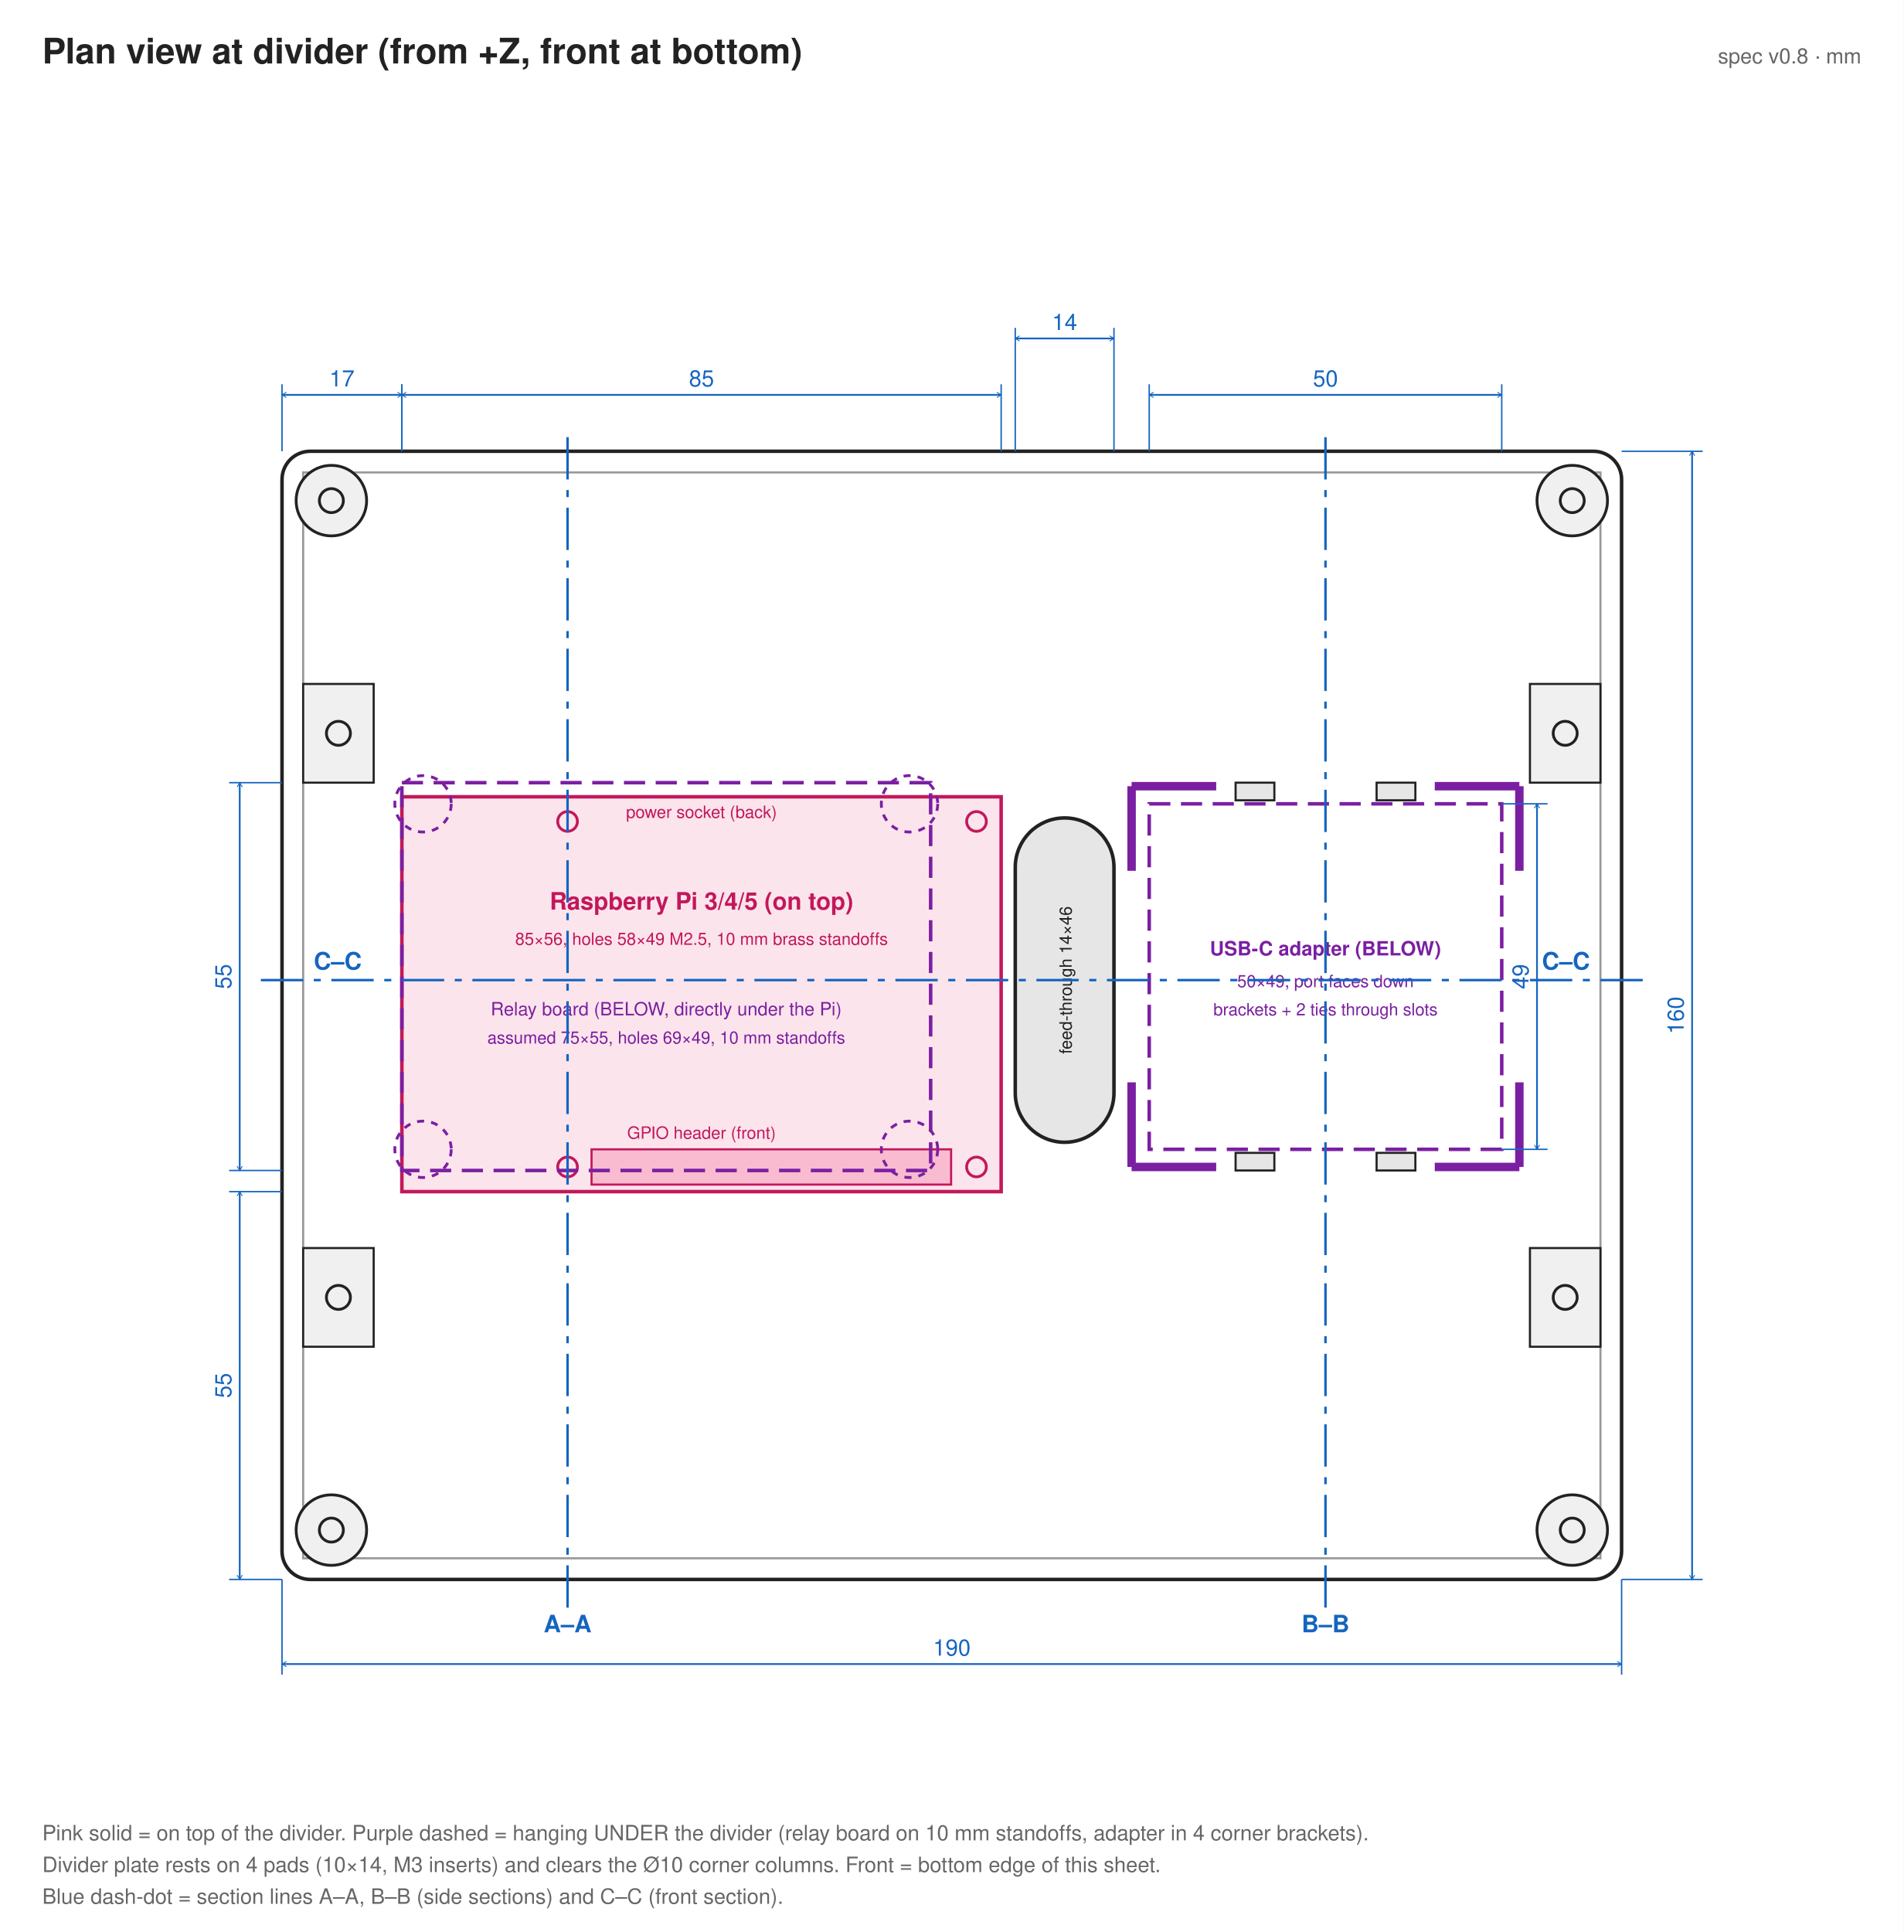
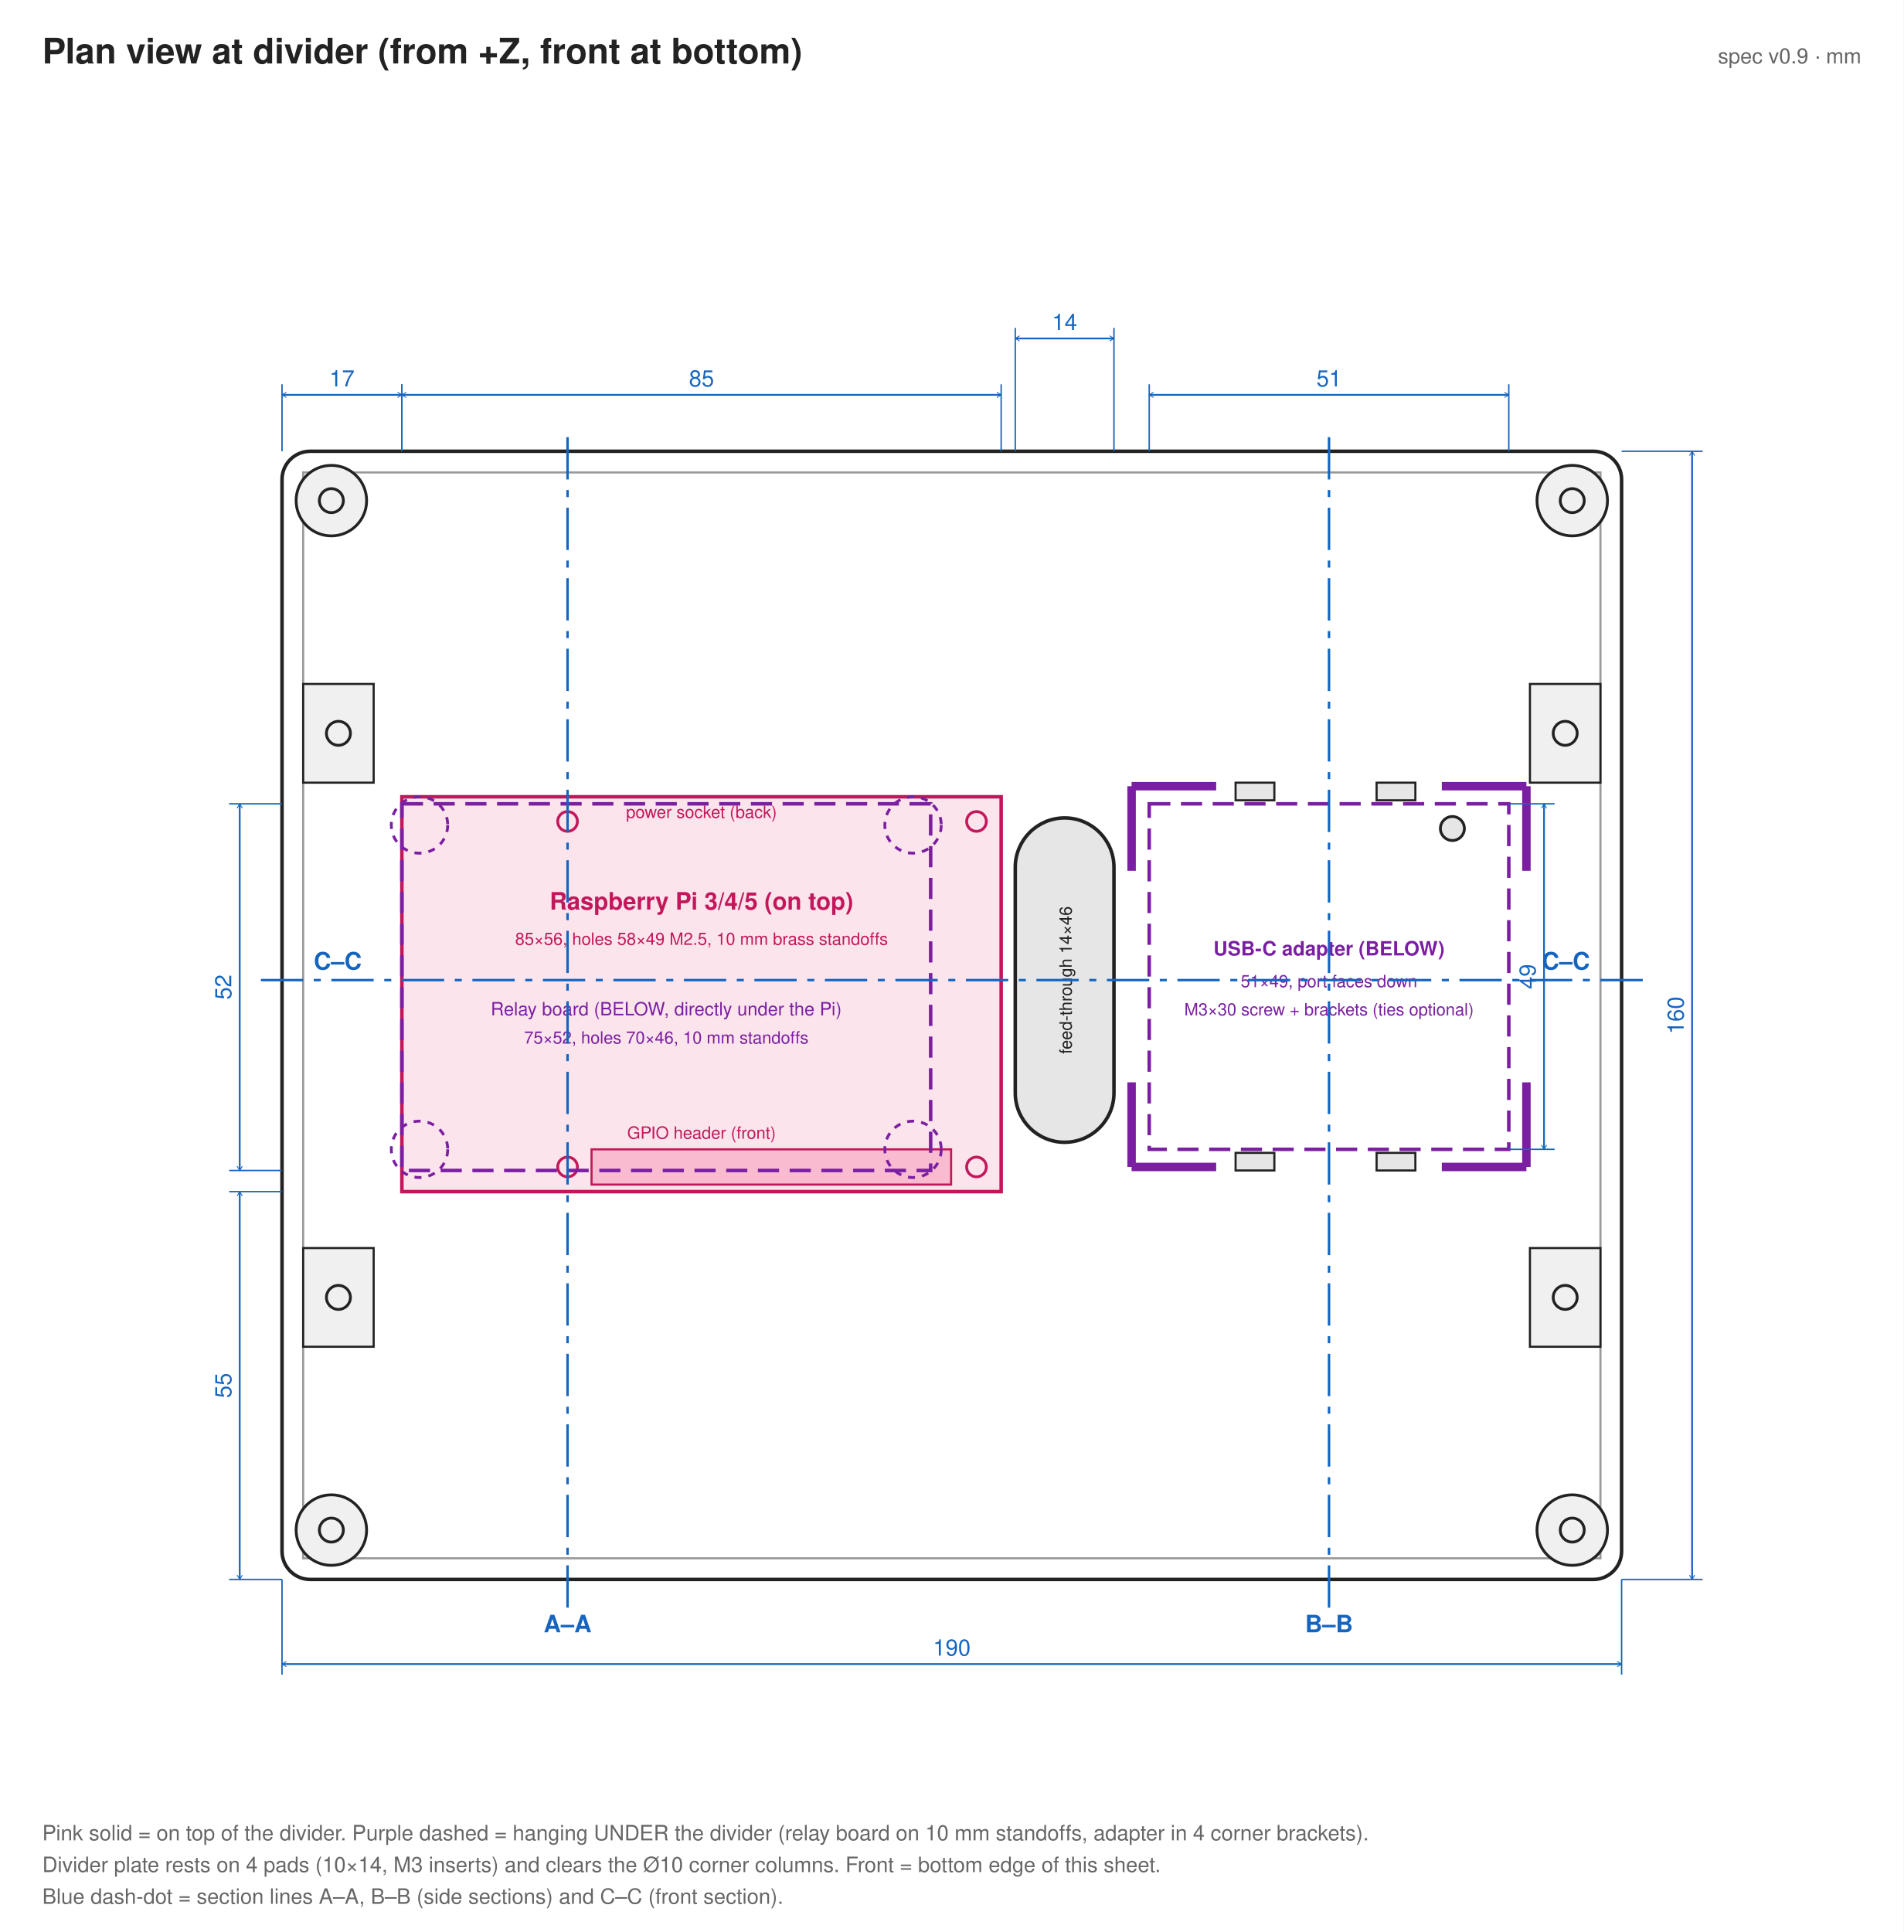
<svg xmlns="http://www.w3.org/2000/svg" width="810" height="822" viewBox="0 0 270.00 274.00">
  <defs>
    <marker id="a" viewBox="0 0 10 10" refX="5" refY="5" markerWidth="5" markerHeight="5" orient="auto-start-reverse">
      <path d="M0,2 L5,5 L0,8" fill="none" stroke="#1565c0" />
    </marker>
  </defs>
  <rect width="100%" height="100%" fill="#fff" />
  <text x="6" y="9" font-size="5" font-weight="bold" font-family="Helvetica, Arial, sans-serif" fill="#222">Plan view at divider (from +Z, front at bottom)</text>
-   <text x="264.00" y="9" font-size="3" text-anchor="end" fill="#666" font-family="Helvetica, Arial, sans-serif">spec v0.8 · mm</text>
+   <text x="264.00" y="9" font-size="3" text-anchor="end" fill="#666" font-family="Helvetica, Arial, sans-serif">spec v0.9 · mm</text>
  <rect x="40.00" y="64.00" width="190.00" height="160.00" rx="4" fill="none" stroke="#222" stroke-width="0.5" />
  <rect x="43.00" y="67.00" width="184.00" height="154.00" rx="0" fill="none" stroke="#999" stroke-width="0.3" />
  <circle cx="47.00" cy="217.00" r="5" fill="#f0f0f0" stroke="#222" stroke-width="0.4" />
  <circle cx="47.00" cy="217.00" r="1.7" fill="none" stroke="#222" stroke-width="0.4" />
  <circle cx="47.00" cy="71.00" r="5" fill="#f0f0f0" stroke="#222" stroke-width="0.4" />
  <circle cx="47.00" cy="71.00" r="1.7" fill="none" stroke="#222" stroke-width="0.4" />
  <circle cx="223.00" cy="217.00" r="5" fill="#f0f0f0" stroke="#222" stroke-width="0.4" />
  <circle cx="223.00" cy="217.00" r="1.7" fill="none" stroke="#222" stroke-width="0.4" />
  <circle cx="223.00" cy="71.00" r="5" fill="#f0f0f0" stroke="#222" stroke-width="0.4" />
  <circle cx="223.00" cy="71.00" r="1.7" fill="none" stroke="#222" stroke-width="0.4" />
  <rect x="43.00" y="177.00" width="10.00" height="14.00" rx="0" fill="#f0f0f0" stroke="#222" stroke-width="0.3" />
  <circle cx="48.00" cy="184.00" r="1.7" fill="none" stroke="#222" stroke-width="0.4" />
  <rect x="43.00" y="97.00" width="10.00" height="14.00" rx="0" fill="#f0f0f0" stroke="#222" stroke-width="0.3" />
  <circle cx="48.00" cy="104.00" r="1.7" fill="none" stroke="#222" stroke-width="0.4" />
  <rect x="217.00" y="177.00" width="10.00" height="14.00" rx="0" fill="#f0f0f0" stroke="#222" stroke-width="0.3" />
  <circle cx="222.00" cy="184.00" r="1.7" fill="none" stroke="#222" stroke-width="0.4" />
  <rect x="217.00" y="97.00" width="10.00" height="14.00" rx="0" fill="#f0f0f0" stroke="#222" stroke-width="0.3" />
  <circle cx="222.00" cy="104.00" r="1.7" fill="none" stroke="#222" stroke-width="0.4" />
  <rect x="57.00" y="113.00" width="85.00" height="56.00" rx="0" fill="#fce4ec" stroke="#c2185b" stroke-width="0.5" />
  <rect x="83.90" y="163.00" width="51.00" height="5.00" rx="0" fill="#f8bbd0" stroke="#c2185b" stroke-width="0.3" />
  <circle cx="80.50" cy="165.50" r="1.4" fill="none" stroke="#c2185b" stroke-width="0.4" />
  <circle cx="138.50" cy="165.50" r="1.4" fill="none" stroke="#c2185b" stroke-width="0.4" />
  <circle cx="80.50" cy="116.50" r="1.4" fill="none" stroke="#c2185b" stroke-width="0.4" />
  <circle cx="138.50" cy="116.50" r="1.4" fill="none" stroke="#c2185b" stroke-width="0.4" />
  <text x="99.50" y="129.00" font-size="3.4" fill="#c2185b" text-anchor="middle" font-weight="bold" font-family="Helvetica, Arial, sans-serif">Raspberry Pi 3/4/5 (on top)</text>
  <text x="99.50" y="134.00" font-size="2.4" fill="#c2185b" text-anchor="middle" font-weight="normal" font-family="Helvetica, Arial, sans-serif">85×56, holes 58×49 M2.5, 10 mm brass standoffs</text>
  <text x="99.50" y="161.50" font-size="2.4" fill="#c2185b" text-anchor="middle" font-weight="normal" font-family="Helvetica, Arial, sans-serif">GPIO header (front)</text>
  <text x="99.50" y="116.00" font-size="2.4" fill="#c2185b" text-anchor="middle" font-weight="normal" font-family="Helvetica, Arial, sans-serif">power socket (back)</text>
-   <rect x="57.00" y="111.00" width="75.00" height="55.00" rx="0" fill="none" stroke="#7b1fa2" stroke-width="0.5" stroke-dasharray="3 1.5" />
-   <circle cx="60.00" cy="163.00" r="4" fill="none" stroke="#7b1fa2" stroke-width="0.4" stroke-dasharray="1 1" />
-   <circle cx="129.00" cy="163.00" r="4" fill="none" stroke="#7b1fa2" stroke-width="0.4" stroke-dasharray="1 1" />
-   <circle cx="60.00" cy="114.00" r="4" fill="none" stroke="#7b1fa2" stroke-width="0.4" stroke-dasharray="1 1" />
-   <circle cx="129.00" cy="114.00" r="4" fill="none" stroke="#7b1fa2" stroke-width="0.4" stroke-dasharray="1 1" />
+   <rect x="57.00" y="114.00" width="75.00" height="52.00" rx="0" fill="none" stroke="#7b1fa2" stroke-width="0.5" stroke-dasharray="3 1.5" />
+   <circle cx="59.50" cy="163.00" r="4" fill="none" stroke="#7b1fa2" stroke-width="0.4" stroke-dasharray="1 1" />
+   <circle cx="129.50" cy="163.00" r="4" fill="none" stroke="#7b1fa2" stroke-width="0.4" stroke-dasharray="1 1" />
+   <circle cx="59.50" cy="117.00" r="4" fill="none" stroke="#7b1fa2" stroke-width="0.4" stroke-dasharray="1 1" />
+   <circle cx="129.50" cy="117.00" r="4" fill="none" stroke="#7b1fa2" stroke-width="0.4" stroke-dasharray="1 1" />
  <text x="94.50" y="144.00" font-size="2.6" fill="#7b1fa2" text-anchor="middle" font-weight="normal" font-family="Helvetica, Arial, sans-serif">Relay board (BELOW, directly under the Pi)</text>
-   <text x="94.50" y="148.00" font-size="2.4" fill="#7b1fa2" text-anchor="middle" font-weight="normal" font-family="Helvetica, Arial, sans-serif">assumed 75×55, holes 69×49, 10 mm standoffs</text>
-   <rect x="163.00" y="114.00" width="50.00" height="49.00" rx="0" fill="none" stroke="#7b1fa2" stroke-width="0.5" stroke-dasharray="3 1.5" />
+   <text x="94.50" y="148.00" font-size="2.4" fill="#7b1fa2" text-anchor="middle" font-weight="normal" font-family="Helvetica, Arial, sans-serif">75×52, holes 70×46, 10 mm standoffs</text>
+   <rect x="163.00" y="114.00" width="51.00" height="49.00" rx="0" fill="none" stroke="#7b1fa2" stroke-width="0.5" stroke-dasharray="3 1.5" />
  <line x1="160.50" y1="165.50" x2="172.50" y2="165.50" stroke="#7b1fa2" stroke-width="1.2" />
  <line x1="160.50" y1="165.50" x2="160.50" y2="153.50" stroke="#7b1fa2" stroke-width="1.2" />
-   <line x1="215.50" y1="165.50" x2="203.50" y2="165.50" stroke="#7b1fa2" stroke-width="1.2" />
-   <line x1="215.50" y1="165.50" x2="215.50" y2="153.50" stroke="#7b1fa2" stroke-width="1.2" />
+   <line x1="216.50" y1="165.50" x2="204.50" y2="165.50" stroke="#7b1fa2" stroke-width="1.2" />
+   <line x1="216.50" y1="165.50" x2="216.50" y2="153.50" stroke="#7b1fa2" stroke-width="1.2" />
  <line x1="160.50" y1="111.50" x2="172.50" y2="111.50" stroke="#7b1fa2" stroke-width="1.2" />
  <line x1="160.50" y1="111.50" x2="160.50" y2="123.50" stroke="#7b1fa2" stroke-width="1.2" />
-   <line x1="215.50" y1="111.50" x2="203.50" y2="111.50" stroke="#7b1fa2" stroke-width="1.2" />
-   <line x1="215.50" y1="111.50" x2="215.50" y2="123.50" stroke="#7b1fa2" stroke-width="1.2" />
+   <line x1="216.50" y1="111.50" x2="204.50" y2="111.50" stroke="#7b1fa2" stroke-width="1.2" />
+   <line x1="216.50" y1="111.50" x2="216.50" y2="123.50" stroke="#7b1fa2" stroke-width="1.2" />
  <rect x="175.25" y="163.50" width="5.50" height="2.50" rx="0" fill="#e6e6e6" stroke="#222" stroke-width="0.3" />
  <rect x="175.25" y="111.00" width="5.50" height="2.50" rx="0" fill="#e6e6e6" stroke="#222" stroke-width="0.3" />
  <rect x="195.25" y="163.50" width="5.50" height="2.50" rx="0" fill="#e6e6e6" stroke="#222" stroke-width="0.3" />
  <rect x="195.25" y="111.00" width="5.50" height="2.50" rx="0" fill="#e6e6e6" stroke="#222" stroke-width="0.3" />
-   <text x="188.00" y="135.50" font-size="2.8" fill="#7b1fa2" text-anchor="middle" font-weight="bold" font-family="Helvetica, Arial, sans-serif">USB-C adapter (BELOW)</text>
-   <text x="188.00" y="140.00" font-size="2.4" fill="#7b1fa2" text-anchor="middle" font-weight="normal" font-family="Helvetica, Arial, sans-serif">50×49, port faces down</text>
-   <text x="188.00" y="144.00" font-size="2.4" fill="#7b1fa2" text-anchor="middle" font-weight="normal" font-family="Helvetica, Arial, sans-serif">brackets + 2 ties through slots</text>
+   <text x="188.50" y="135.50" font-size="2.8" fill="#7b1fa2" text-anchor="middle" font-weight="bold" font-family="Helvetica, Arial, sans-serif">USB-C adapter (BELOW)</text>
+   <text x="188.50" y="140.00" font-size="2.4" fill="#7b1fa2" text-anchor="middle" font-weight="normal" font-family="Helvetica, Arial, sans-serif">51×49, port faces down</text>
+   <text x="188.50" y="144.00" font-size="2.4" fill="#7b1fa2" text-anchor="middle" font-weight="normal" font-family="Helvetica, Arial, sans-serif">M3×30 screw + brackets (ties optional)</text>
+   <circle cx="206.00" cy="117.50" r="1.7" fill="#e6e6e6" stroke="#222" stroke-width="0.4" />
  <rect x="144.00" y="116.00" width="14.00" height="46.00" rx="7" fill="#e6e6e6" stroke="#222" stroke-width="0.5" />
  <text x="152.00" y="139.00" font-size="2.4" fill="#222" text-anchor="middle" font-weight="normal" font-family="Helvetica, Arial, sans-serif" transform="rotate(-90 152.00 139.00)">feed-through 14×46</text>
  <line x1="80.50" y1="228.00" x2="80.50" y2="61.00" stroke="#1565c0" stroke-width="0.35" stroke-dasharray="6 1.5 1 1.5" />
  <text x="80.50" y="231.50" font-size="3.4" fill="#1565c0" text-anchor="middle" font-weight="bold" font-family="Helvetica, Arial, sans-serif">A–A</text>
-   <line x1="188.00" y1="228.00" x2="188.00" y2="61.00" stroke="#1565c0" stroke-width="0.35" stroke-dasharray="6 1.5 1 1.5" />
-   <text x="188.00" y="231.50" font-size="3.4" fill="#1565c0" text-anchor="middle" font-weight="bold" font-family="Helvetica, Arial, sans-serif">B–B</text>
+   <line x1="188.50" y1="228.00" x2="188.50" y2="61.00" stroke="#1565c0" stroke-width="0.35" stroke-dasharray="6 1.5 1 1.5" />
+   <text x="188.50" y="231.50" font-size="3.4" fill="#1565c0" text-anchor="middle" font-weight="bold" font-family="Helvetica, Arial, sans-serif">B–B</text>
  <line x1="37.00" y1="139.00" x2="233.00" y2="139.00" stroke="#1565c0" stroke-width="0.35" stroke-dasharray="6 1.5 1 1.5" />
  <text x="44.50" y="137.50" font-size="3.4" fill="#1565c0" text-anchor="start" font-weight="bold" font-family="Helvetica, Arial, sans-serif">C–C</text>
  <text x="225.50" y="137.50" font-size="3.4" fill="#1565c0" text-anchor="end" font-weight="bold" font-family="Helvetica, Arial, sans-serif">C–C</text>
  <line x1="40.00" y1="224.00" x2="40.00" y2="237.50" stroke="#1565c0" stroke-width="0.2" />
  <line x1="230.00" y1="224.00" x2="230.00" y2="237.50" stroke="#1565c0" stroke-width="0.2" />
  <line x1="40.00" y1="236.00" x2="230.00" y2="236.00" stroke="#1565c0" stroke-width="0.25" marker-start="url(#a)" marker-end="url(#a)" />
  <text x="135.00" y="234.80" font-size="3.2" fill="#1565c0" text-anchor="middle" font-weight="normal" font-family="Helvetica, Arial, sans-serif">190</text>
  <line x1="230.00" y1="224.00" x2="241.50" y2="224.00" stroke="#1565c0" stroke-width="0.2" />
  <line x1="230.00" y1="64.00" x2="241.50" y2="64.00" stroke="#1565c0" stroke-width="0.2" />
  <line x1="240.00" y1="224.00" x2="240.00" y2="64.00" stroke="#1565c0" stroke-width="0.25" marker-start="url(#a)" marker-end="url(#a)" />
  <text x="238.80" y="144.00" font-size="3.2" fill="#1565c0" text-anchor="middle" font-weight="normal" font-family="Helvetica, Arial, sans-serif" transform="rotate(-90 238.80 144.00)">160</text>
  <line x1="40.00" y1="64.00" x2="40.00" y2="54.50" stroke="#1565c0" stroke-width="0.2" />
  <line x1="57.00" y1="64.00" x2="57.00" y2="54.50" stroke="#1565c0" stroke-width="0.2" />
  <line x1="40.00" y1="56.00" x2="57.00" y2="56.00" stroke="#1565c0" stroke-width="0.25" marker-start="url(#a)" marker-end="url(#a)" />
  <text x="48.50" y="54.80" font-size="3.2" fill="#1565c0" text-anchor="middle" font-weight="normal" font-family="Helvetica, Arial, sans-serif">17</text>
  <line x1="57.00" y1="64.00" x2="57.00" y2="54.50" stroke="#1565c0" stroke-width="0.2" />
  <line x1="142.00" y1="64.00" x2="142.00" y2="54.50" stroke="#1565c0" stroke-width="0.2" />
  <line x1="57.00" y1="56.00" x2="142.00" y2="56.00" stroke="#1565c0" stroke-width="0.25" marker-start="url(#a)" marker-end="url(#a)" />
  <text x="99.50" y="54.80" font-size="3.2" fill="#1565c0" text-anchor="middle" font-weight="normal" font-family="Helvetica, Arial, sans-serif">85</text>
  <line x1="163.00" y1="64.00" x2="163.00" y2="54.50" stroke="#1565c0" stroke-width="0.2" />
-   <line x1="213.00" y1="64.00" x2="213.00" y2="54.50" stroke="#1565c0" stroke-width="0.2" />
-   <line x1="163.00" y1="56.00" x2="213.00" y2="56.00" stroke="#1565c0" stroke-width="0.25" marker-start="url(#a)" marker-end="url(#a)" />
-   <text x="188.00" y="54.80" font-size="3.2" fill="#1565c0" text-anchor="middle" font-weight="normal" font-family="Helvetica, Arial, sans-serif">50</text>
+   <line x1="214.00" y1="64.00" x2="214.00" y2="54.50" stroke="#1565c0" stroke-width="0.2" />
+   <line x1="163.00" y1="56.00" x2="214.00" y2="56.00" stroke="#1565c0" stroke-width="0.25" marker-start="url(#a)" marker-end="url(#a)" />
+   <text x="188.50" y="54.80" font-size="3.2" fill="#1565c0" text-anchor="middle" font-weight="normal" font-family="Helvetica, Arial, sans-serif">51</text>
  <line x1="144.00" y1="64.00" x2="144.00" y2="46.50" stroke="#1565c0" stroke-width="0.2" />
  <line x1="158.00" y1="64.00" x2="158.00" y2="46.50" stroke="#1565c0" stroke-width="0.2" />
  <line x1="144.00" y1="48.00" x2="158.00" y2="48.00" stroke="#1565c0" stroke-width="0.25" marker-start="url(#a)" marker-end="url(#a)" />
  <text x="151.00" y="46.80" font-size="3.2" fill="#1565c0" text-anchor="middle" font-weight="normal" font-family="Helvetica, Arial, sans-serif">14</text>
  <line x1="40.00" y1="224.00" x2="32.50" y2="224.00" stroke="#1565c0" stroke-width="0.2" />
  <line x1="40.00" y1="169.00" x2="32.50" y2="169.00" stroke="#1565c0" stroke-width="0.2" />
  <line x1="34.00" y1="224.00" x2="34.00" y2="169.00" stroke="#1565c0" stroke-width="0.25" marker-start="url(#a)" marker-end="url(#a)" />
  <text x="32.80" y="196.50" font-size="3.2" fill="#1565c0" text-anchor="middle" font-weight="normal" font-family="Helvetica, Arial, sans-serif" transform="rotate(-90 32.80 196.50)">55</text>
  <line x1="40.00" y1="166.00" x2="32.50" y2="166.00" stroke="#1565c0" stroke-width="0.2" />
-   <line x1="40.00" y1="111.00" x2="32.50" y2="111.00" stroke="#1565c0" stroke-width="0.2" />
-   <line x1="34.00" y1="166.00" x2="34.00" y2="111.00" stroke="#1565c0" stroke-width="0.25" marker-start="url(#a)" marker-end="url(#a)" />
-   <text x="32.80" y="138.50" font-size="3.2" fill="#1565c0" text-anchor="middle" font-weight="normal" font-family="Helvetica, Arial, sans-serif" transform="rotate(-90 32.80 138.50)">55</text>
-   <line x1="213.00" y1="163.00" x2="219.50" y2="163.00" stroke="#1565c0" stroke-width="0.2" />
-   <line x1="213.00" y1="114.00" x2="219.50" y2="114.00" stroke="#1565c0" stroke-width="0.2" />
-   <line x1="218.00" y1="163.00" x2="218.00" y2="114.00" stroke="#1565c0" stroke-width="0.25" marker-start="url(#a)" marker-end="url(#a)" />
-   <text x="216.80" y="138.50" font-size="3.2" fill="#1565c0" text-anchor="middle" font-weight="normal" font-family="Helvetica, Arial, sans-serif" transform="rotate(-90 216.80 138.50)">49</text>
+   <line x1="40.00" y1="114.00" x2="32.50" y2="114.00" stroke="#1565c0" stroke-width="0.2" />
+   <line x1="34.00" y1="166.00" x2="34.00" y2="114.00" stroke="#1565c0" stroke-width="0.25" marker-start="url(#a)" marker-end="url(#a)" />
+   <text x="32.80" y="140.00" font-size="3.2" fill="#1565c0" text-anchor="middle" font-weight="normal" font-family="Helvetica, Arial, sans-serif" transform="rotate(-90 32.80 140.00)">52</text>
+   <line x1="214.00" y1="163.00" x2="220.50" y2="163.00" stroke="#1565c0" stroke-width="0.2" />
+   <line x1="214.00" y1="114.00" x2="220.50" y2="114.00" stroke="#1565c0" stroke-width="0.2" />
+   <line x1="219.00" y1="163.00" x2="219.00" y2="114.00" stroke="#1565c0" stroke-width="0.25" marker-start="url(#a)" marker-end="url(#a)" />
+   <text x="217.80" y="138.50" font-size="3.2" fill="#1565c0" text-anchor="middle" font-weight="normal" font-family="Helvetica, Arial, sans-serif" transform="rotate(-90 217.80 138.50)">49</text>
  <text x="6" y="270.00" font-size="3" fill="#666" font-family="Helvetica, Arial, sans-serif">Blue dash-dot = section lines A–A, B–B (side sections) and C–C (front section).</text>
  <text x="6" y="265.50" font-size="3" fill="#666" font-family="Helvetica, Arial, sans-serif">Divider plate rests on 4 pads (10×14, M3 inserts) and clears the Ø10 corner columns. Front = bottom edge of this sheet.</text>
  <text x="6" y="261.00" font-size="3" fill="#666" font-family="Helvetica, Arial, sans-serif">Pink solid = on top of the divider. Purple dashed = hanging UNDER the divider (relay board on 10 mm standoffs, adapter in 4 corner brackets).</text>
</svg>
